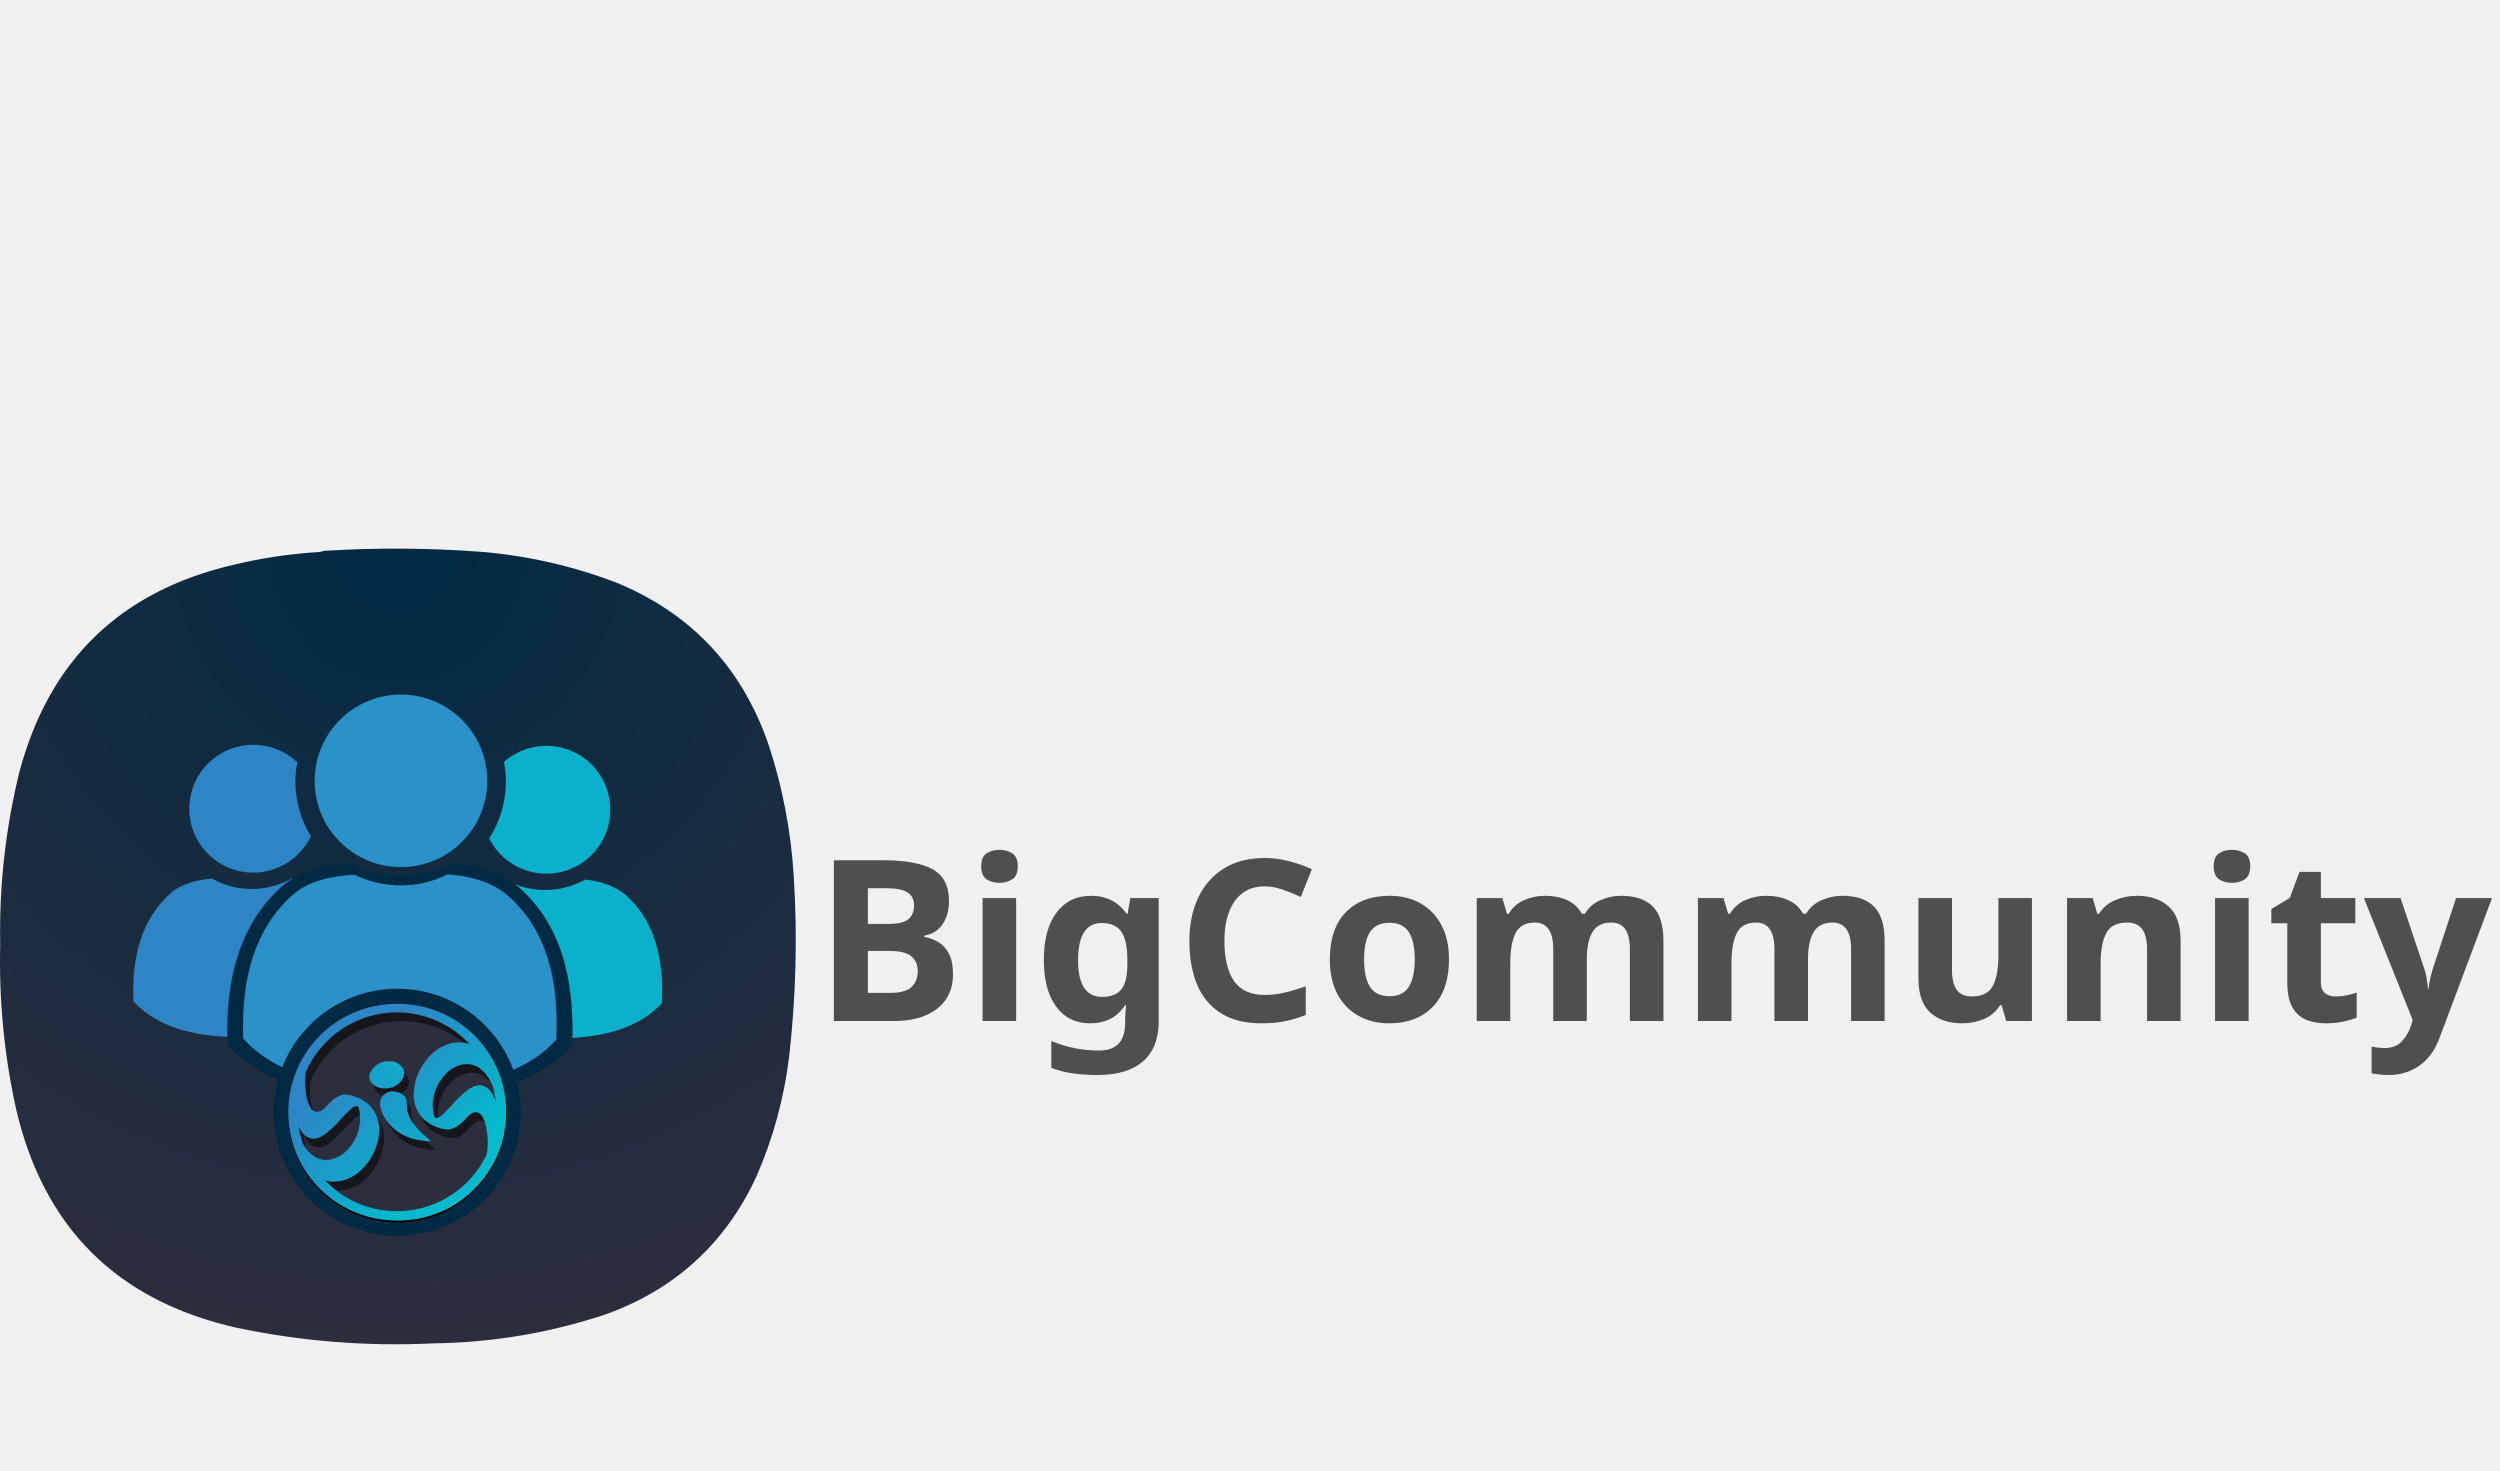
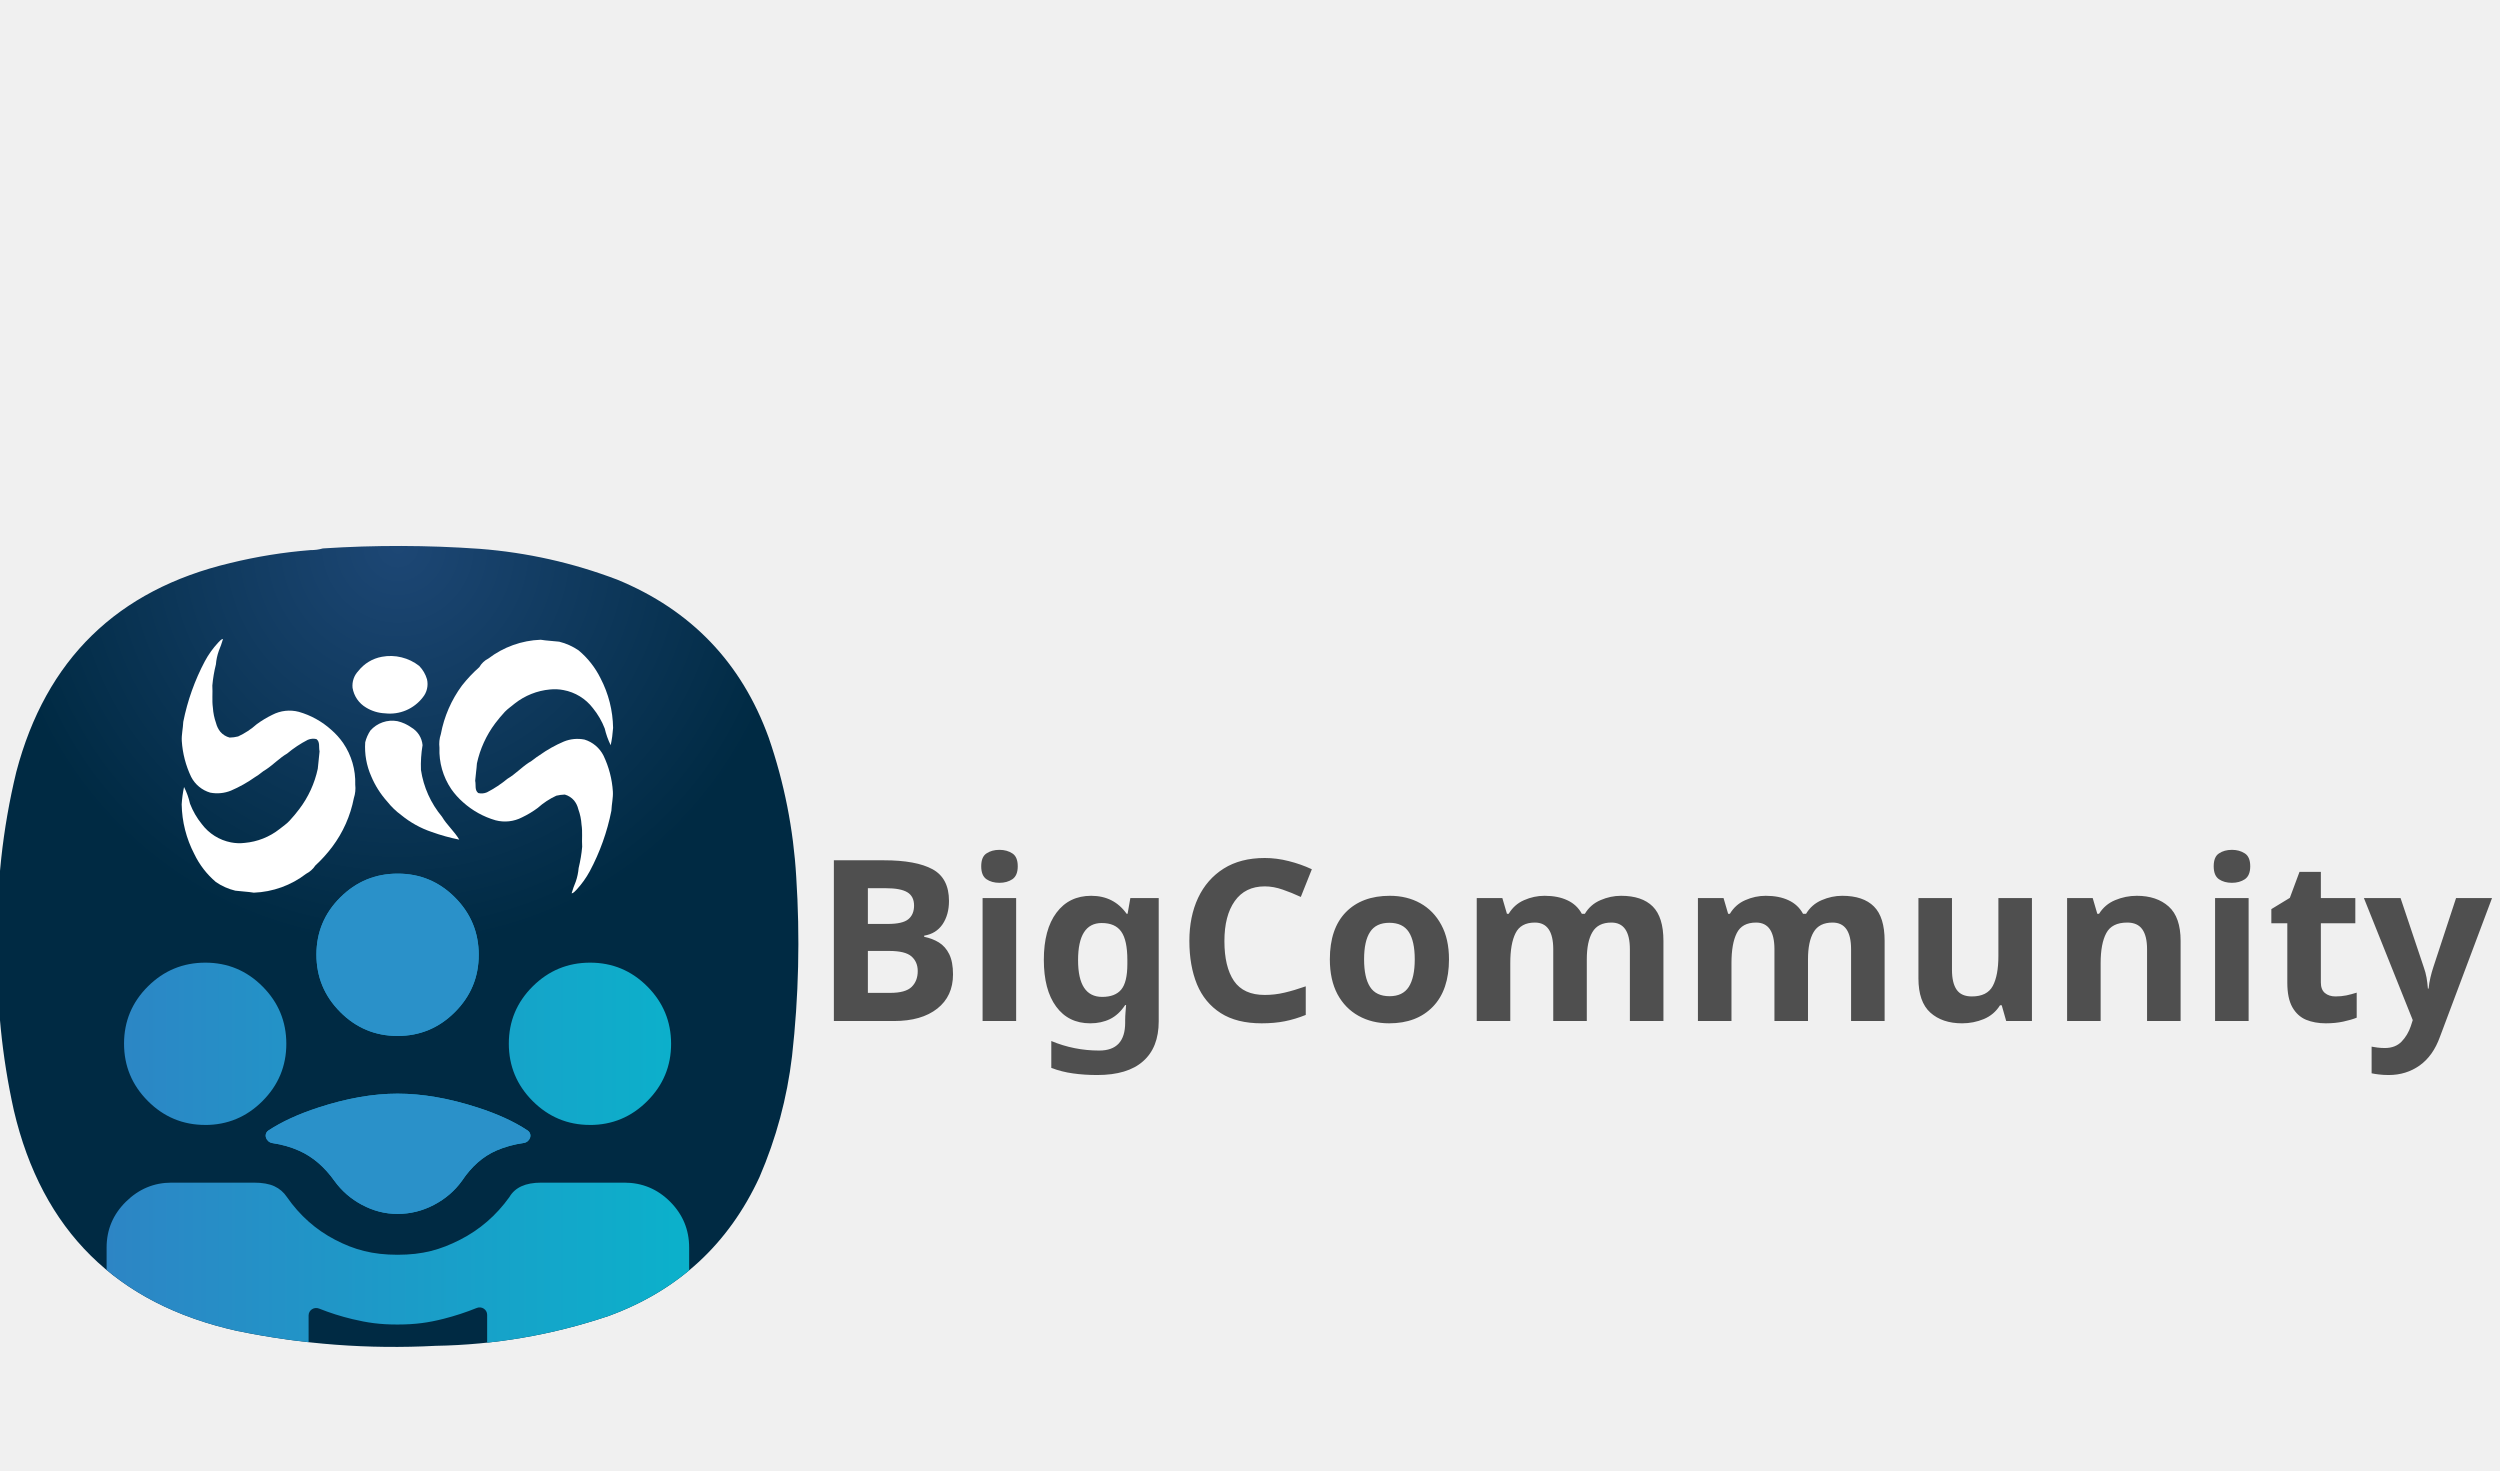
- <svg xmlns="http://www.w3.org/2000/svg" xmlns:xlink="http://www.w3.org/1999/xlink" version="1.2" width="340" height="200" id="svg2" xml:space="preserve">
+ <svg xmlns="http://www.w3.org/2000/svg" version="1.2" width="340" height="200" id="svg2" xml:space="preserve">
  <defs id="defs4">
    <radialGradient id="a-6" cx="0" cy="0" r="1" fx="0" fy="0" gradientTransform="matrix(-0.5226837,146.8013,-146.8013,-0.5226837,144.6632,-31.00048)" gradientUnits="userSpaceOnUse" spreadMethod="pad">
      <stop offset="0" style="stop-opacity:1;stop-color:#002a43" id="stop7-1" />
      <stop offset="1" style="stop-opacity:1;stop-color:#2c2d3d" id="stop8-8" />
    </radialGradient>
-     <linearGradient xlink:href="#b" id="linearGradient4" gradientUnits="userSpaceOnUse" gradientTransform="matrix(0.07891685,2.809821e-4,2.809821e-4,-0.07891685,125.3455,94.49635)" x1="70.74" y1="207.69" x2="304.39" y2="456.44" spreadMethod="pad" />
    <linearGradient id="b" x1="70.74" x2="304.39" y1="207.69" y2="456.44" gradientTransform="matrix(0.01252805,4.4605909e-5,4.4605909e-5,-0.01252805,8.880577,20.19845)" gradientUnits="userSpaceOnUse" spreadMethod="pad">
      <stop offset="0" style="stop-opacity:1;stop-color:#2d85c6" id="stop1" />
      <stop offset="1" style="stop-opacity:1;stop-color:#04bacc" id="stop2" />
    </linearGradient>
-     <linearGradient xlink:href="#c" id="linearGradient5" gradientUnits="userSpaceOnUse" gradientTransform="matrix(0.07891685,2.809821e-4,-2.809821e-4,0.07891685,124.1687,52.6933)" x1="146.39" y1="136.63" x2="380.04" y2="385.38" spreadMethod="pad" />
    <linearGradient id="c" x1="146.39" x2="380.04" y1="136.63" y2="385.38" gradientTransform="matrix(0.01252805,4.4605909e-5,-4.4605909e-5,0.01252805,8.693755,13.56222)" gradientUnits="userSpaceOnUse" spreadMethod="pad">
      <stop offset="0" style="stop-opacity:1;stop-color:#2d85c6" id="stop3" />
      <stop offset="1" style="stop-opacity:1;stop-color:#04bacc" id="stop4" />
    </linearGradient>
-     <linearGradient xlink:href="#d" id="linearGradient6" gradientUnits="userSpaceOnUse" gradientTransform="matrix(0.07891685,2.809821e-4,-2.809821e-4,0.07891685,124.1687,52.6933)" x1="127.32" y1="154.54" x2="360.97" y2="403.29" spreadMethod="pad" />
    <linearGradient id="d" x1="127.32" x2="360.97" y1="154.54" y2="403.29" gradientTransform="matrix(0.01252805,4.4605909e-5,-4.4605909e-5,0.01252805,8.693755,13.56222)" gradientUnits="userSpaceOnUse" spreadMethod="pad">
      <stop offset="0" style="stop-opacity:1;stop-color:#2d85c6" id="stop5" />
      <stop offset="1" style="stop-opacity:1;stop-color:#04bacc" id="stop6" />
    </linearGradient>
+     <radialGradient id="paint0_radial_313_57" cx="0" cy="0" r="1" gradientUnits="userSpaceOnUse" gradientTransform="matrix(0,11,-11,0,12,1)">
+       <stop stop-color="#1D4775" id="stop8" />
+       <stop offset="1" stop-color="#002A43" id="stop9" />
+     </radialGradient>
+     <linearGradient id="paint1_linear_313_57" x1="4" y1="16" x2="20" y2="16" gradientUnits="userSpaceOnUse">
+       <stop stop-color="#2D85C5" id="stop10" />
+       <stop offset="1" stop-color="#0BB1CB" id="stop11" />
+     </linearGradient>
+     <radialGradient id="a-6-5" cx="0" cy="0" r="1" fx="0" fy="0" gradientTransform="matrix(-0.5226837,146.8013,-146.8013,-0.5226837,144.6632,-31.00048)" gradientUnits="userSpaceOnUse" spreadMethod="pad">
+       <stop offset="0" style="stop-opacity:1;stop-color:#002a43" id="stop7-1-6" />
+       <stop offset="1" style="stop-opacity:1;stop-color:#2c2d3d" id="stop8-8-2" />
+     </radialGradient>
  </defs>
-   <g id="g1" transform="matrix(0.7371651,0,0,0.7371651,-52.33872,97.46393)">
-     <path d="m 128.601,-30.293 c 0.801,0.003 1.566,-0.101 2.297,-0.303 a 212.285,212.285 0 0 1 28.746,0.174 91.284,91.284 0 0 1 25.212,5.748 c 13.495,5.609 22.704,15.304 27.665,29.05 2.818,8.284 4.451,16.805 4.945,25.526 a 188.369,188.369 0 0 1 -0.882,32.845 78.882,78.882 0 0 1 -6.058,22.15 c -5.711,12.284 -14.95,20.731 -27.68,25.338 a 104.221,104.221 0 0 1 -31.827,5.385 142.336,142.336 0 0 1 -36.37,-2.879 C 92.557,107.761 78.983,94.233 73.919,72.177 a 126.73,126.73 0 0 1 -2.882,-30.109 123.465,123.465 0 0 1 3.557,-31.928 c 5.492,-20.551 18.607,-33.263 39.337,-38.118 a 91.16,91.16 0 0 1 14.706,-2.314 z" style="fill:url(#a-6);fill-rule:evenodd;stroke:none;stroke-width:8.897" id="path8-7" />
-     <path d="m 171.812,5.379 c -2.883,-0.01 -5.662,1.048 -7.822,2.962 A 19.538,19.538 0 0 1 161.253,22.477 11.798,11.798 0 1 0 171.812,5.379 Z m 7.181,24.671 a 15.374,15.374 0 0 1 -7.481,1.94 14.858,14.858 0 0 1 -7.289,-1.93 c -2.812,0.275 -5.635,0.959 -7.59,2.731 -5.23,4.67 -7.203,11.505 -6.886,19.905 4.812,5.266 12.485,6.869 21.659,6.59 9.172,0.344 16.873,-1.194 21.714,-6.427 0.386,-8.406 -1.431,-15.317 -6.691,-19.962 -1.978,-1.706 -4.698,-2.526 -7.437,-2.847 z" style="fill:#0bb1cb;fill-opacity:1;fill-rule:nonzero;stroke:none;stroke-width:8.897" id="path9-5" />
-     <path d="m 117.781,5.186 a 11.798,11.798 0 1 0 10.572,16.907 19.449,19.449 0 0 1 -2.855,-10.162 c 0.004,-1.157 0.115,-2.34 0.368,-3.486 A 11.771,11.771 0 0 0 117.781,5.186 Z m 7.03,24.67 a 15.081,15.081 0 0 1 -7.436,1.94 c -2.58,-0.009 -5.069,-0.668 -7.289,-1.93 -2.83,0.275 -5.653,0.959 -7.643,2.731 -5.23,4.67 -7.159,11.505 -6.833,19.905 4.804,5.266 12.494,6.869 21.668,6.59 9.163,0.344 16.855,-1.194 21.705,-6.427 0.377,-8.406 -1.44,-15.317 -6.744,-19.963 -1.978,-1.706 -4.662,-2.526 -7.437,-2.847 z" style="fill:#2d85c6;fill-opacity:1;fill-rule:nonzero;stroke:none;stroke-width:8.897" id="path10-9" />
-     <path d="m 154.501,27.106 a 20.881,20.881 0 0 1 -18.942,0.075 c -4.556,0.295 -9.32,1.221 -12.524,4.093 -7.676,6.886 -10.523,16.885 -10.078,29.227 7.064,7.703 18.31,10.039 31.764,9.597 13.451,0.537 24.749,-1.718 31.832,-9.371 0.569,-12.338 -2.109,-22.491 -9.869,-29.298 -3.184,-2.796 -7.664,-3.924 -12.183,-4.323 z" style="fill:#002a43;fill-opacity:1;fill-rule:nonzero;stroke:none;stroke-width:8.897" id="path11-2" />
-     <path d="m 145.021,-4.076 a 15.917,15.917 0 1 0 -0.104,31.834 15.917,15.917 0 0 0 0.113,-31.834 z m 8.601,33.164 a 19.511,19.511 0 0 1 -17.234,0.081 c -4.129,0.225 -8.456,1.082 -11.384,3.714 -6.971,6.23 -9.539,15.323 -9.125,26.517 6.399,7.007 16.65,9.125 28.849,8.76 12.232,0.453 22.453,-1.593 28.911,-8.554 0.494,-11.191 -1.92,-20.444 -8.954,-26.581 -2.909,-2.555 -6.963,-3.61 -11.063,-3.936 z" style="fill:#2a92c9;fill-opacity:1;fill-rule:nonzero;stroke:none;stroke-width:8.897" id="path12-2" />
-     <path d="m 167.087,73.069 a 22.777,22.777 0 0 1 -22.875,22.713 22.777,22.777 0 0 1 -22.713,-22.875 22.794,22.794 0 1 1 45.588,0.162 z" style="fill:#002a43;fill-opacity:1;fill-rule:nonzero;stroke:none;stroke-width:8.897" id="path13-8" />
-     <path d="m 164.133,73.192 a 19.796,19.796 0 1 1 -39.592,-0.114 19.796,19.796 0 0 1 39.592,0.114 z" style="fill:#16171c;fill-opacity:1;fill-rule:nonzero;stroke:#000000;stroke-width:0.776;stroke-linecap:butt;stroke-linejoin:miter;stroke-miterlimit:10;stroke-dasharray:none;stroke-opacity:1" id="path14-9" />
-     <path d="m 160.819,66.855 a 3.861,3.861 0 0 0 -2.736,-1.157 c -0.383,0.034 -0.801,-0.038 -1.148,0.138 a 5.863,5.863 0 0 0 -2.791,1.654 c -0.241,0.284 -0.518,0.559 -0.759,0.834 -0.215,0.382 -0.492,0.728 -0.671,1.11 a 8.781,8.781 0 0 0 -0.983,3.716 c 0.034,0.489 0.032,0.97 0.101,1.495 0.132,0.312 0.059,0.801 0.415,0.971 0.276,0.072 0.516,-0.06 0.73,-0.166 0.589,-0.416 1.08,-0.904 1.562,-1.454 0.562,-0.487 1.018,-1.109 1.536,-1.632 0.312,-0.239 0.527,-0.585 0.839,-0.798 0.554,-0.585 1.187,-1.072 1.847,-1.515 a 3.354,3.354 0 0 1 1.737,-0.448 c 0.729,0.074 1.422,0.485 1.838,1.083 0.452,0.589 0.796,1.248 1.007,1.952 a 17.723,17.723 0 0 0 -0.55,-2.991 c -0.31,-0.348 -0.415,-0.838 -0.69,-1.221 -0.381,-0.562 -0.761,-1.15 -1.284,-1.57 z" style="fill:#2c2d3d;fill-opacity:1;fill-rule:nonzero;stroke:none;stroke-width:8.897" id="path15-7" />
-     <path d="m 128.243,70.351 c 0.14,0.597 0.138,1.255 0.34,1.879 a 4.431,4.431 0 0 0 0.485,1.256 c 0.142,0.205 0.239,0.49 0.487,0.66 0.239,0.25 0.55,0.313 0.862,0.386 l 0.73,-0.202 a 6.317,6.317 0 0 0 1.402,-1.356 c 0.384,-0.31 0.732,-0.727 1.178,-1.001 0.669,-0.416 1.435,-0.76 2.226,-0.615 a 6.522,6.522 0 0 1 2.986,1.087 c 0.417,0.277 0.87,0.555 1.216,0.939 a 6.344,6.344 0 0 1 1.625,3.378 c 0.07,0.383 0.166,0.766 0.067,1.148 -0.006,1.566 -0.5,3.059 -1.164,4.444 -0.385,0.621 -0.734,1.287 -1.225,1.837 -0.206,0.275 -0.385,0.559 -0.661,0.763 a 7.856,7.856 0 0 1 -4.181,2.352 l -1.602,0.092 a 4.066,4.066 0 0 1 -1.147,-0.244 18.319,18.319 0 0 0 29.805,-4.761 l 0.109,-0.622 c 0.037,-0.418 0.101,-0.8 0.075,-1.183 0.1,-0.622 -0.032,-1.246 -0.029,-1.877 -0.14,-0.623 -0.173,-1.246 -0.376,-1.879 -0.105,-0.419 -0.21,-0.864 -0.449,-1.247 -0.177,-0.25 -0.274,-0.526 -0.487,-0.669 -0.239,-0.241 -0.586,-0.314 -0.897,-0.386 a 13.408,13.408 0 0 0 -0.695,0.211 6.522,6.522 0 0 0 -1.437,1.312 c -0.384,0.346 -0.732,0.763 -1.178,1.046 -0.633,0.407 -1.435,0.751 -2.2,0.615 -1.076,-0.039 -2.08,-0.568 -3.012,-1.087 -0.417,-0.286 -0.87,-0.564 -1.18,-0.947 a 5.819,5.819 0 0 1 -1.625,-3.378 c -0.07,-0.383 -0.166,-0.766 -0.067,-1.148 a 10.605,10.605 0 0 1 1.128,-4.445 c 0.385,-0.621 0.734,-1.314 1.225,-1.837 0.215,-0.275 0.42,-0.55 0.697,-0.754 a 7.856,7.856 0 0 1 4.181,-2.352 l 1.602,-0.101 c 0.516,0.037 1.005,0.182 1.493,0.352 a 18.23,18.23 0 0 0 -13.36,-5.848 c -7.58,-0.027 -14.091,4.505 -16.899,11.026 -1.3e-4,0.035 -0.036,0.071 -0.036,0.107 -0.037,0.382 -0.101,0.8 -0.04,1.183 -0.1,0.622 -0.004,1.246 0.029,1.868 z m 18.856,4.169 c 0.377,1.46 1.387,2.683 2.46,3.692 0.514,0.634 1.242,1.09 1.764,1.715 -0.801,-0.003 -1.637,-0.113 -2.428,-0.284 a 8.007,8.007 0 0 1 -2.817,-0.989 c -0.488,-0.313 -1.003,-0.555 -1.42,-0.975 a 7.438,7.438 0 0 1 -1.693,-1.919 5.854,5.854 0 0 1 -1.004,-2.779 2.758,2.758 0 0 1 0.289,-1.084 c 0.412,-0.764 1.285,-1.17 2.157,-1.202 0.445,0.073 0.898,0.101 1.28,0.352 0.631,0.207 1.012,0.769 1.214,1.357 0.069,0.694 0.03,1.424 0.197,2.118 z m -6.744,-7.595 a 3.47,3.47 0 0 1 1.811,-1.488 2.9,2.9 0 0 1 1.22,-0.245 3.096,3.096 0 0 1 2.116,0.497 c 0.31,0.277 0.692,0.563 0.833,1.008 a 1.788,1.788 0 0 1 -0.112,1.566 3.292,3.292 0 0 1 -1.5,1.489 3.612,3.612 0 0 1 -1.496,0.413 3.497,3.497 0 0 1 -1.699,-0.211 c -0.666,-0.287 -1.252,-0.805 -1.427,-1.5 -0.203,-0.526 0.004,-1.05 0.255,-1.529 z" style="fill:#2c2d3d;fill-opacity:1;fill-rule:nonzero;stroke:none;stroke-width:8.897" id="path16-3" />
-     <path d="m 127.698,78.383 a 7.011,7.011 0 0 1 -0.725,-1.293 c 0.13,1.041 0.375,2.092 0.719,3.099 0.071,0.142 0.132,0.312 0.239,0.455 0.381,0.553 0.761,1.15 1.311,1.562 a 3.897,3.897 0 0 0 2.745,1.158 c 0.383,-0.034 0.765,0.038 1.148,-0.129 a 5.872,5.872 0 0 0 2.782,-1.663 c 0.25,-0.275 0.527,-0.55 0.741,-0.834 0.206,-0.373 0.483,-0.728 0.662,-1.101 a 8.826,8.826 0 0 0 1.019,-3.715 l -0.101,-1.495 c -0.132,-0.321 -0.068,-0.801 -0.441,-0.98 -0.249,-0.072 -0.49,0.069 -0.73,0.175 a 8.185,8.185 0 0 0 -1.535,1.454 c -0.598,0.478 -1.018,1.109 -1.572,1.623 -0.277,0.248 -0.491,0.594 -0.804,0.798 a 11.032,11.032 0 0 1 -1.883,1.524 3.345,3.345 0 0 1 -1.737,0.448 2.705,2.705 0 0 1 -1.838,-1.083 z" style="fill:#2c2d3d;fill-opacity:1;fill-rule:nonzero;stroke:none;stroke-width:8.897" id="path17-6" />
-     <path d="m 142.325,68.559 a 3.061,3.061 0 0 0 1.532,-0.404 3.114,3.114 0 0 0 1.464,-1.463 1.824,1.824 0 0 0 0.113,-1.592 c -0.141,-0.419 -0.522,-0.696 -0.833,-1.008 a 3.043,3.043 0 0 0 -2.116,-0.497 3.007,3.007 0 0 0 -1.22,0.236 3.719,3.719 0 0 0 -1.812,1.524 c -0.206,0.453 -0.457,0.968 -0.246,1.494 0.166,0.695 0.761,1.222 1.418,1.5 0.551,0.18 1.111,0.315 1.699,0.211 z" style="fill:url(#linearGradient4);stroke:none;stroke-width:8.897" id="path18-1" />
-     <path d="m 148.657,76.652 c -1.073,-1.054 -2.074,-2.267 -2.451,-3.692 -0.176,-0.704 -0.137,-1.433 -0.206,-2.163 a 1.993,1.993 0 0 0 -1.17,-1.357 c -0.417,-0.206 -0.871,-0.243 -1.325,-0.316 a 2.473,2.473 0 0 0 -2.157,1.176 3.007,3.007 0 0 0 -0.28,1.076 6.05,6.05 0 0 0 0.995,2.779 8.417,8.417 0 0 0 1.728,1.955 c 0.381,0.384 0.905,0.626 1.393,0.948 0.861,0.484 1.803,0.834 2.808,1.015 a 20.463,20.463 0 0 0 2.464,0.285 c -0.514,-0.66 -1.277,-1.081 -1.8,-1.706 z" style="fill:url(#linearGradient5);stroke:none;stroke-width:8.897" id="path19-2" />
-     <path d="m 144.364,52.97 a 20.001,20.001 0 1 0 -0.142,40.001 20.001,20.001 0 1 0 0.142,-40.001 z m -16.016,27.675 c -0.559,-0.42 -0.939,-1.018 -1.32,-1.571 -0.062,-0.178 -0.168,-0.312 -0.239,-0.49 a 23.577,23.577 0 0 1 -0.719,-3.063 7.847,7.847 0 0 0 0.725,1.257 2.669,2.669 0 0 0 1.873,1.083 3.256,3.256 0 0 0 1.71,-0.448 10.677,10.677 0 0 0 1.874,-1.488 c 0.321,-0.239 0.527,-0.55 0.839,-0.789 0.527,-0.523 0.947,-1.18 1.536,-1.667 0.491,-0.514 0.973,-1.037 1.571,-1.454 a 1.263,1.263 0 0 1 0.695,-0.176 c 0.382,0.215 0.309,0.668 0.45,1.016 0.069,0.481 0.068,0.97 0.092,1.495 a 8.372,8.372 0 0 1 -0.983,3.68 c -0.171,0.382 -0.492,0.728 -0.698,1.11 -0.206,0.311 -0.491,0.55 -0.733,0.86 a 5.774,5.774 0 0 1 -2.791,1.627 c -0.348,0.177 -0.766,0.104 -1.139,0.174 a 4.182,4.182 0 0 1 -2.745,-1.157 z m 32.53,-0.48 c -7.6e-4,0.214 -0.073,0.418 -0.109,0.631 a 18.355,18.355 0 0 1 -24.427,8.668 18.417,18.417 0 0 1 -5.333,-3.88 c 0.347,0.108 0.729,0.181 1.111,0.217 l 1.593,-0.101 a 7.634,7.634 0 0 0 4.181,-2.352 2.66,2.66 0 0 0 0.661,-0.754 c 0.527,-0.523 0.841,-1.18 1.225,-1.811 0.663,-1.386 1.194,-2.914 1.164,-4.444 0.108,-0.382 0.003,-0.792 -0.067,-1.175 a 6.255,6.255 0 0 0 -1.616,-3.378 c -0.346,-0.384 -0.763,-0.634 -1.18,-0.947 a 7.491,7.491 0 0 0 -3.021,-1.087 c -0.8,-0.145 -1.567,0.208 -2.191,0.615 -0.49,0.283 -0.803,0.7 -1.223,1.046 -0.42,0.479 -0.84,0.967 -1.393,1.312 l -0.73,0.211 c -0.311,-0.072 -0.622,-0.145 -0.871,-0.359 -0.24,-0.17 -0.345,-0.446 -0.478,-0.696 -0.248,-0.383 -0.353,-0.829 -0.485,-1.247 -0.211,-0.597 -0.209,-1.255 -0.34,-1.879 0.002,-0.632 -0.138,-1.255 -0.029,-1.842 a 4.68,4.68 0 0 1 0.075,-1.219 l 2.5e-4,-0.071 a 18.346,18.346 0 0 1 16.891,-11.061 c 5.071,0.018 9.93,2.153 13.36,5.884 a 4.573,4.573 0 0 0 -1.493,-0.352 l -1.602,0.066 a 8.105,8.105 0 0 0 -4.172,2.352 2.607,2.607 0 0 0 -0.67,0.763 c -0.518,0.55 -0.832,1.207 -1.217,1.837 a 9.956,9.956 0 0 0 -1.164,4.444 c -0.108,0.382 -0.003,0.801 0.067,1.184 0.165,1.246 0.756,2.432 1.616,3.369 0.346,0.384 0.798,0.635 1.18,0.947 a 7.367,7.367 0 0 0 3.021,1.087 c 0.8,0.145 1.567,-0.235 2.227,-0.65 0.455,-0.274 0.768,-0.691 1.187,-1.001 0.42,-0.488 0.831,-0.976 1.393,-1.321 0.241,-0.106 0.49,-0.167 0.73,-0.238 0.311,0.072 0.622,0.136 0.871,0.386 0.24,0.17 0.345,0.455 0.478,0.66 0.248,0.383 0.344,0.838 0.485,1.292 0.176,0.588 0.2,1.246 0.34,1.843 -0.002,0.623 0.138,1.246 0.029,1.868 0.034,0.383 -0.038,0.801 -0.075,1.183 z m -1.273,-12.167 a 3.363,3.363 0 0 0 -1.71,0.483 8.675,8.675 0 0 0 -1.883,1.488 c -0.312,0.239 -0.518,0.55 -0.83,0.798 -0.527,0.514 -0.947,1.135 -1.536,1.623 a 6.94,6.94 0 0 1 -1.571,1.454 c -0.205,0.142 -0.455,0.247 -0.695,0.176 -0.382,-0.179 -0.309,-0.633 -0.45,-0.98 -0.069,-0.481 -0.068,-1.006 -0.101,-1.495 a 8.381,8.381 0 0 1 0.992,-3.68 c 0.171,-0.418 0.483,-0.728 0.698,-1.11 0.206,-0.311 0.491,-0.55 0.733,-0.86 a 5.925,5.925 0 0 1 2.782,-1.663 c 0.383,-0.132 0.765,-0.068 1.148,-0.129 1.041,0.004 2.018,0.416 2.745,1.149 0.55,0.42 0.931,1.018 1.311,1.571 0.248,0.383 0.344,0.873 0.663,1.257 0.272,0.971 0.438,1.95 0.577,2.956 a 7.127,7.127 0 0 0 -0.999,-1.916 2.749,2.749 0 0 0 -1.873,-1.119 z" style="fill:url(#linearGradient6);stroke:none;stroke-width:8.897" id="path20-9" />
+   <g id="g11" transform="matrix(4.951648,0,0,4.951648,-5.308343,69.29824)">
+     <path fill-rule="evenodd" clip-rule="evenodd" d="M 9.596,1.114 C 9.716,1.115 9.83,1.1 9.94,1.068 11.376,0.974 12.811,0.978 14.247,1.079 c 1.302,0.101 2.562,0.384 3.78,0.847 2.026,0.834 3.412,2.28 4.158,4.339 0.427,1.24 0.679,2.514 0.756,3.824 0.107,1.645 0.069,3.286 -0.115,4.923 -0.137,1.151 -0.435,2.258 -0.893,3.32 -0.851,1.843 -2.229,3.113 -4.135,3.813 -1.545,0.522 -3.133,0.797 -4.765,0.824 C 11.197,23.066 9.379,22.929 7.58,22.558 4.268,21.821 2.226,19.802 1.452,16.502 1.123,15.016 0.974,13.512 1.005,11.991 0.968,10.372 1.14,8.777 1.52,7.205 2.332,4.119 4.29,2.207 7.397,1.469 8.12,1.292 8.854,1.173 9.596,1.114 Z" fill="url(#paint0_radial_313_57)" id="path1" style="fill:url(#paint0_radial_313_57)" />
+     <path fill-rule="evenodd" clip-rule="evenodd" d="M 9.548,22.87 C 8.89,22.797 8.234,22.693 7.58,22.558 6.15,22.24 4.957,21.683 4,20.886 v -0.616 c 0,-0.491 0.177,-0.911 0.531,-1.26 0.354,-0.349 0.771,-0.523 1.252,-0.523 h 2.262 c 0.233,0 0.421,0.033 0.563,0.099 0.142,0.066 0.257,0.165 0.345,0.297 0.352,0.506 0.793,0.897 1.321,1.172 0.528,0.275 1.028,0.413 1.718,0.413 0.69,-10e-5 1.177,-0.138 1.717,-0.413 0.539,-0.275 0.991,-0.666 1.354,-1.172 0.077,-0.132 0.188,-0.231 0.332,-0.297 0.144,-0.066 0.325,-0.099 0.543,-0.099 h 2.279 c 0.491,0 0.911,0.174 1.26,0.523 C 19.826,19.36 20,19.779 20,20.27 v 0.627 c -0.633,0.526 -1.367,0.942 -2.202,1.249 -1.093,0.369 -2.209,0.615 -3.346,0.737 -10e-5,-0.003 -10e-5,-0.006 -10e-5,-0.009 v -0.757 c 0,-0.146 -0.151,-0.243 -0.286,-0.188 -0.296,0.12 -0.6,0.219 -0.911,0.298 -0.413,0.105 -0.765,0.156 -1.261,0.157 -0.49,9e-4 -0.832,-0.05 -1.246,-0.149 -0.313,-0.075 -0.618,-0.172 -0.914,-0.29 -0.135,-0.054 -0.286,0.043 -0.286,0.189 z m 2.444,-8.412 c -0.613,0 -1.137,-0.219 -1.574,-0.656 -0.437,-0.438 -0.655,-0.963 -0.655,-1.577 0,-0.613 0.219,-1.137 0.656,-1.572 C 10.857,10.217 11.382,10 11.996,10 c 0.613,0 1.137,0.218 1.572,0.655 0.435,0.437 0.652,0.962 0.652,1.574 0,0.613 -0.218,1.137 -0.655,1.574 -0.437,0.437 -0.962,0.655 -1.574,0.655 z M 6.708,16.902 c -0.613,0 -1.138,-0.219 -1.574,-0.656 -0.437,-0.438 -0.655,-0.963 -0.655,-1.577 0,-0.613 0.219,-1.137 0.656,-1.572 0.438,-0.435 0.963,-0.652 1.577,-0.652 0.613,0 1.137,0.218 1.572,0.655 0.435,0.437 0.652,0.962 0.652,1.574 0,0.613 -0.219,1.137 -0.656,1.574 -0.437,0.437 -0.962,0.655 -1.574,0.655 z m 10.568,0 c -0.613,0 -1.137,-0.219 -1.574,-0.656 -0.437,-0.438 -0.655,-0.963 -0.655,-1.577 0,-0.613 0.219,-1.137 0.656,-1.572 0.438,-0.435 0.963,-0.652 1.577,-0.652 0.613,0 1.137,0.218 1.572,0.655 0.435,0.437 0.652,0.962 0.652,1.574 0,0.613 -0.218,1.137 -0.655,1.574 -0.437,0.437 -0.962,0.655 -1.574,0.655 z m -6.258,2.196 c 0.308,0.165 0.632,0.248 0.972,0.248 0.352,0 0.685,-0.083 1,-0.248 0.315,-0.165 0.571,-0.385 0.769,-0.66 0.264,-0.396 0.581,-0.674 0.949,-0.834 0.23,-0.1 0.479,-0.168 0.745,-0.206 0.179,-0.025 0.258,-0.244 0.107,-0.345 -0.361,-0.24 -0.819,-0.451 -1.374,-0.63 -0.782,-0.253 -1.514,-0.38 -2.195,-0.38 -0.67,0 -1.393,0.127 -2.17,0.38 -0.549,0.179 -1.006,0.388 -1.371,0.628 -0.152,0.1 -0.074,0.323 0.106,0.35 0.263,0.039 0.508,0.109 0.735,0.211 0.369,0.165 0.691,0.44 0.966,0.826 0.198,0.275 0.451,0.495 0.759,0.66 z" fill="url(#paint1_linear_313_57)" id="path2" style="fill:url(#paint1_linear_313_57)" />
+     <path d="m 11.018,19.098 c 0.308,0.165 0.632,0.248 0.972,0.248 0.352,0 0.685,-0.083 1,-0.248 0.315,-0.165 0.571,-0.385 0.769,-0.66 0.264,-0.396 0.581,-0.674 0.949,-0.834 0.23,-0.1 0.479,-0.168 0.745,-0.206 0.179,-0.025 0.258,-0.244 0.107,-0.345 -0.361,-0.24 -0.819,-0.451 -1.374,-0.63 -0.782,-0.253 -1.514,-0.38 -2.195,-0.38 -0.67,0 -1.393,0.127 -2.17,0.38 -0.549,0.179 -1.006,0.388 -1.371,0.628 -0.152,0.1 -0.074,0.323 0.106,0.35 0.263,0.039 0.508,0.109 0.735,0.211 0.369,0.165 0.691,0.44 0.966,0.826 0.198,0.275 0.451,0.495 0.759,0.66 z" fill="#2a91c9" id="path3" />
+     <path d="m 10.418,13.802 c 0.437,0.438 0.961,0.656 1.574,0.656 0.612,0 1.137,-0.218 1.574,-0.655 0.437,-0.437 0.655,-0.961 0.655,-1.574 0,-0.612 -0.217,-1.137 -0.652,-1.574 C 13.134,10.219 12.61,10 11.996,10 c -0.614,0 -1.14,0.217 -1.577,0.652 -0.438,0.435 -0.656,0.959 -0.656,1.572 0,0.614 0.218,1.14 0.655,1.577 z" fill="#2a91c9" id="path4" />
+     <path d="m 14.483,4.094 c 0.415,-0.318 0.918,-0.499 1.44,-0.518 0.168,0.028 0.339,0.033 0.508,0.053 0.191,0.047 0.372,0.129 0.534,0.24 0.251,0.21 0.456,0.471 0.601,0.765 0.22,0.421 0.338,0.888 0.345,1.363 C 17.9,6.157 17.879,6.316 17.845,6.473 17.773,6.327 17.718,6.172 17.681,6.013 17.603,5.811 17.493,5.623 17.357,5.455 17.158,5.194 16.869,5.017 16.547,4.958 16.424,4.934 16.299,4.929 16.174,4.942 15.823,4.975 15.49,5.108 15.213,5.325 15.121,5.403 15.016,5.473 14.938,5.555 14.845,5.656 14.756,5.762 14.673,5.872 14.429,6.198 14.257,6.574 14.171,6.972 14.161,7.134 14.135,7.287 14.123,7.45 c 0.027,0.115 -0.021,0.257 0.085,0.337 0.08,0.019 0.163,0.012 0.238,-0.02 0.202,-0.104 0.392,-0.23 0.567,-0.375 0.21,-0.123 0.373,-0.301 0.577,-0.437 0.112,-0.06 0.188,-0.141 0.302,-0.209 0.208,-0.148 0.431,-0.274 0.666,-0.374 0.18,-0.073 0.377,-0.092 0.568,-0.054 0.112,0.034 0.216,0.091 0.306,0.167 0.09,0.076 0.163,0.169 0.216,0.274 0.148,0.309 0.235,0.644 0.257,0.986 0.01,0.174 -0.033,0.339 -0.041,0.528 -0.115,0.579 -0.315,1.139 -0.593,1.66 -0.099,0.183 -0.22,0.352 -0.361,0.505 -0.046,0.041 -0.08,0.097 -0.138,0.103 0.032,-0.111 0.07,-0.219 0.115,-0.325 0.041,-0.12 0.067,-0.245 0.078,-0.371 C 17.012,9.651 17.045,9.457 17.062,9.261 17.048,9.062 17.076,8.855 17.044,8.655 17.035,8.51 17.006,8.368 16.956,8.232 16.936,8.144 16.896,8.062 16.84,7.992 16.773,7.913 16.684,7.856 16.585,7.828 16.506,7.831 16.428,7.841 16.352,7.859 16.166,7.945 15.993,8.059 15.84,8.196 15.706,8.296 15.562,8.382 15.411,8.454 15.187,8.57 14.928,8.599 14.683,8.535 14.352,8.439 14.047,8.27 13.791,8.04 13.669,7.933 13.56,7.812 13.467,7.679 13.24,7.344 13.126,6.945 13.142,6.54 c -0.015,-0.125 -0.002,-0.252 0.038,-0.371 0.09,-0.483 0.288,-0.939 0.58,-1.335 0.144,-0.183 0.304,-0.353 0.478,-0.507 0.057,-0.1 0.142,-0.181 0.244,-0.233 z" fill="#ffffff" id="path5" />
+     <path d="M 9.482,10.003 C 9.068,10.322 8.565,10.503 8.043,10.523 7.875,10.494 7.704,10.49 7.535,10.468 7.344,10.422 7.163,10.342 7.001,10.23 6.751,10.017 6.548,9.754 6.407,9.458 6.188,9.037 6.07,8.571 6.062,8.097 6.072,7.936 6.093,7.777 6.127,7.62 6.201,7.766 6.256,7.92 6.291,8.08 6.369,8.282 6.478,8.47 6.614,8.638 6.81,8.9 7.096,9.08 7.417,9.142 7.54,9.166 7.666,9.171 7.79,9.156 8.141,9.125 8.475,8.993 8.751,8.775 8.844,8.696 8.947,8.635 9.026,8.545 9.12,8.444 9.208,8.338 9.291,8.228 9.54,7.9 9.714,7.522 9.8,7.119 9.813,6.949 9.838,6.803 9.849,6.641 9.821,6.526 9.869,6.384 9.763,6.304 9.684,6.286 9.6,6.293 9.525,6.325 9.323,6.429 9.133,6.555 8.958,6.702 8.75,6.823 8.586,7.001 8.382,7.137 8.27,7.198 8.193,7.286 8.079,7.347 7.871,7.495 7.648,7.62 7.413,7.721 7.233,7.793 7.036,7.812 6.845,7.775 6.733,7.742 6.629,7.687 6.539,7.612 6.449,7.538 6.375,7.446 6.322,7.342 6.174,7.033 6.087,6.698 6.065,6.356 6.055,6.182 6.098,6.017 6.106,5.829 6.222,5.248 6.422,4.687 6.7,4.163 6.798,3.981 6.92,3.811 7.06,3.659 7.107,3.618 7.137,3.561 7.197,3.556 7.165,3.667 7.126,3.775 7.082,3.881 7.039,4.002 7.012,4.127 7.002,4.254 6.954,4.444 6.921,4.638 6.904,4.834 6.917,5.033 6.891,5.24 6.919,5.441 6.928,5.585 6.957,5.727 7.005,5.863 7.027,5.95 7.067,6.033 7.123,6.103 7.19,6.181 7.279,6.237 7.379,6.263 7.457,6.262 7.536,6.251 7.612,6.232 7.798,6.146 7.971,6.033 8.123,5.896 8.258,5.797 8.401,5.711 8.551,5.638 8.776,5.521 9.036,5.492 9.28,5.556 c 0.331,0.095 0.636,0.264 0.892,0.495 0.122,0.106 0.231,0.227 0.324,0.36 0.23,0.336 0.346,0.737 0.333,1.144 0.014,0.125 0.001,0.252 -0.038,0.371 -0.094,0.485 -0.297,0.943 -0.594,1.338 C 10.059,9.448 9.904,9.62 9.734,9.776 9.671,9.872 9.584,9.95 9.482,10.003 Z" fill="#ffffff" id="path6" />
+     <path d="m 11.56,4.044 c 0.179,-0.034 0.363,-0.029 0.54,0.015 0.177,0.043 0.343,0.124 0.486,0.236 0.1,0.103 0.174,0.229 0.214,0.367 0.02,0.086 0.02,0.176 0,0.262 C 12.781,5.01 12.741,5.09 12.685,5.158 12.564,5.315 12.405,5.438 12.223,5.515 12.041,5.592 11.842,5.62 11.646,5.597 11.462,5.589 11.284,5.535 11.127,5.439 11.03,5.382 10.945,5.303 10.881,5.21 10.817,5.116 10.774,5.01 10.755,4.897 10.747,4.814 10.756,4.729 10.783,4.65 10.81,4.57 10.854,4.497 10.912,4.436 11.073,4.23 11.303,4.091 11.56,4.044 Z" fill="#ffffff" id="path7" />
+     <path d="M 11.243,6.072 C 11.334,5.968 11.45,5.889 11.581,5.844 11.711,5.798 11.851,5.787 11.987,5.812 c 0.139,0.032 0.27,0.092 0.386,0.175 0.086,0.051 0.158,0.121 0.211,0.205 0.053,0.084 0.085,0.18 0.094,0.279 -0.038,0.225 -0.053,0.454 -0.044,0.682 0.071,0.473 0.271,0.916 0.577,1.283 0.134,0.228 0.341,0.402 0.475,0.63 C 13.428,9.015 13.175,8.944 12.928,8.855 12.624,8.753 12.342,8.596 12.094,8.393 11.949,8.287 11.82,8.162 11.708,8.021 11.524,7.816 11.375,7.581 11.268,7.326 11.138,7.033 11.081,6.712 11.103,6.392 11.131,6.278 11.179,6.17 11.243,6.072 Z" fill="#ffffff" id="path8" />
  </g>
  <rect style="fill:none;stroke-width:0.753" id="rect289" width="340" height="200" x="2.1664619e-07" y="2.2922136e-07" rx="1.133" />
  <text xml:space="preserve" style="font-weight:bold;font-size:30.632px;font-family:'Ubuntu Mono';-inkscape-font-specification:'Ubuntu Mono Bold';fill:#4f4f4f;fill-opacity:1;stroke:none;stroke-width:6.874;stroke-linecap:round;stroke-linejoin:round" x="110.658" y="138.86" id="text638">
    <tspan id="tspan636" style="font-style:normal;font-variant:normal;font-weight:600;font-stretch:normal;font-family:'Lexend Deca';-inkscape-font-specification:'Lexend Deca Semi-Bold';fill:#4f4f4f;fill-opacity:1;stroke:none;stroke-width:6.874" x="110.658" y="138.86">BigCommunity</tspan>
  </text>
</svg>
